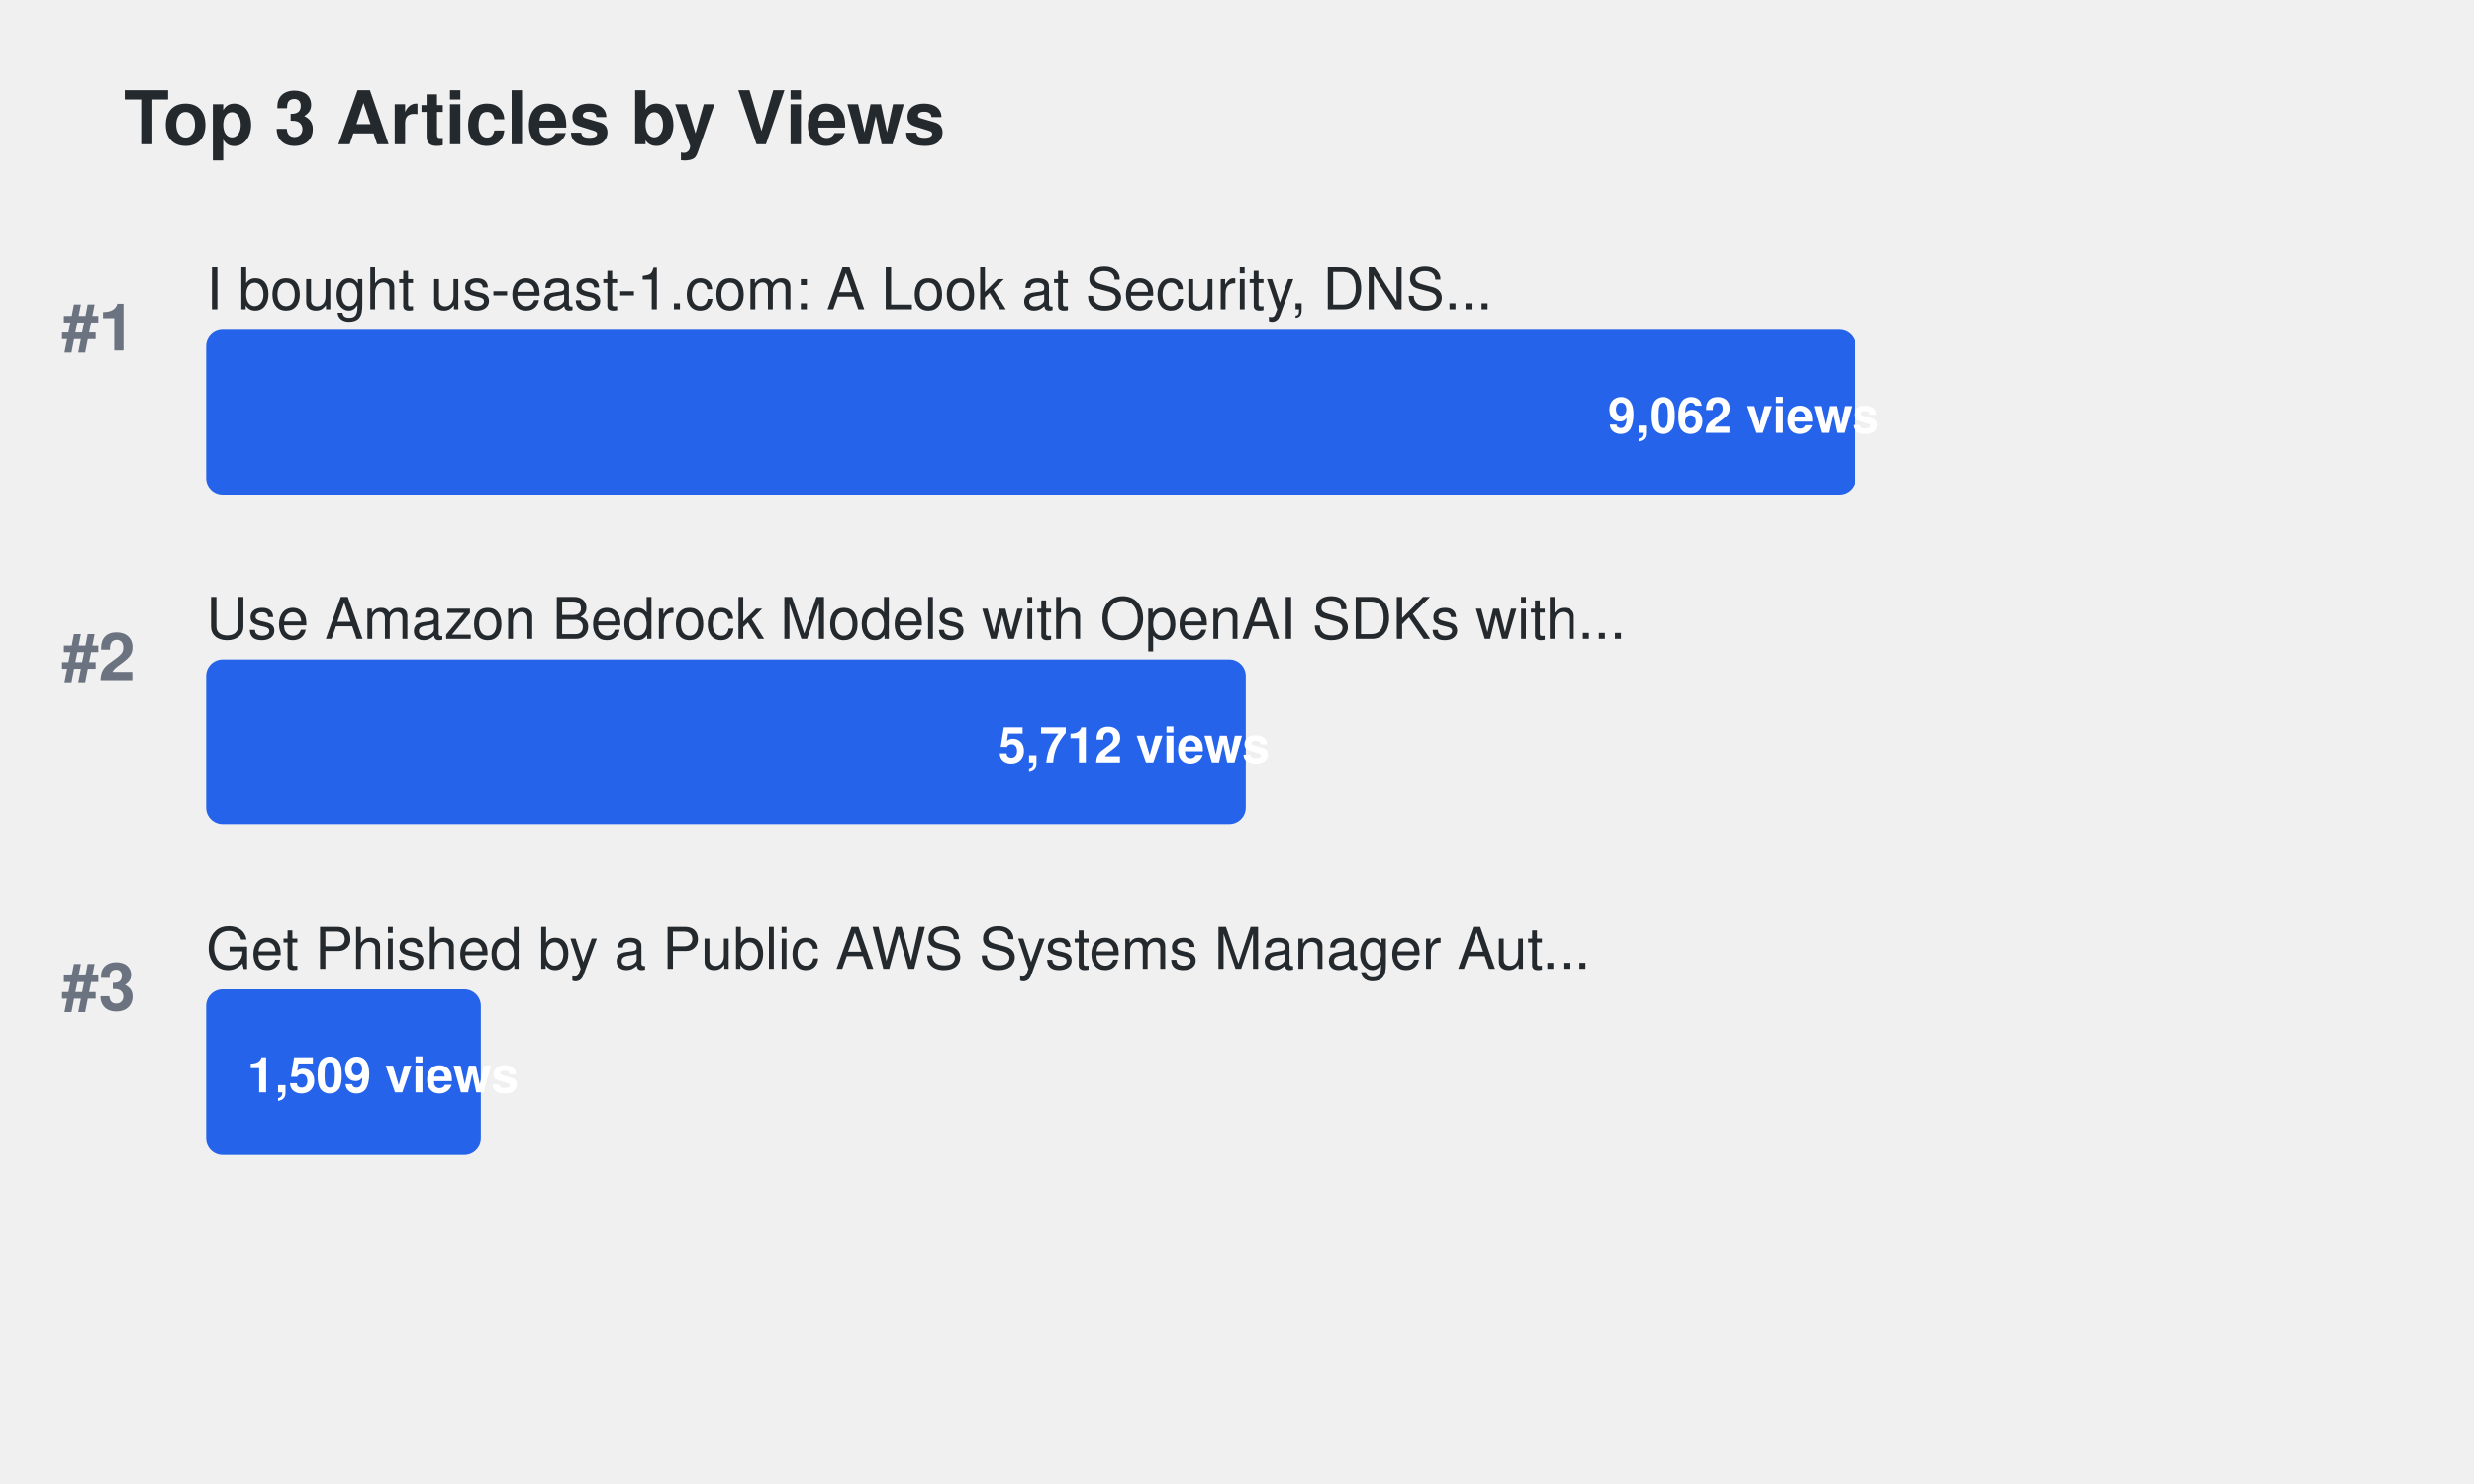
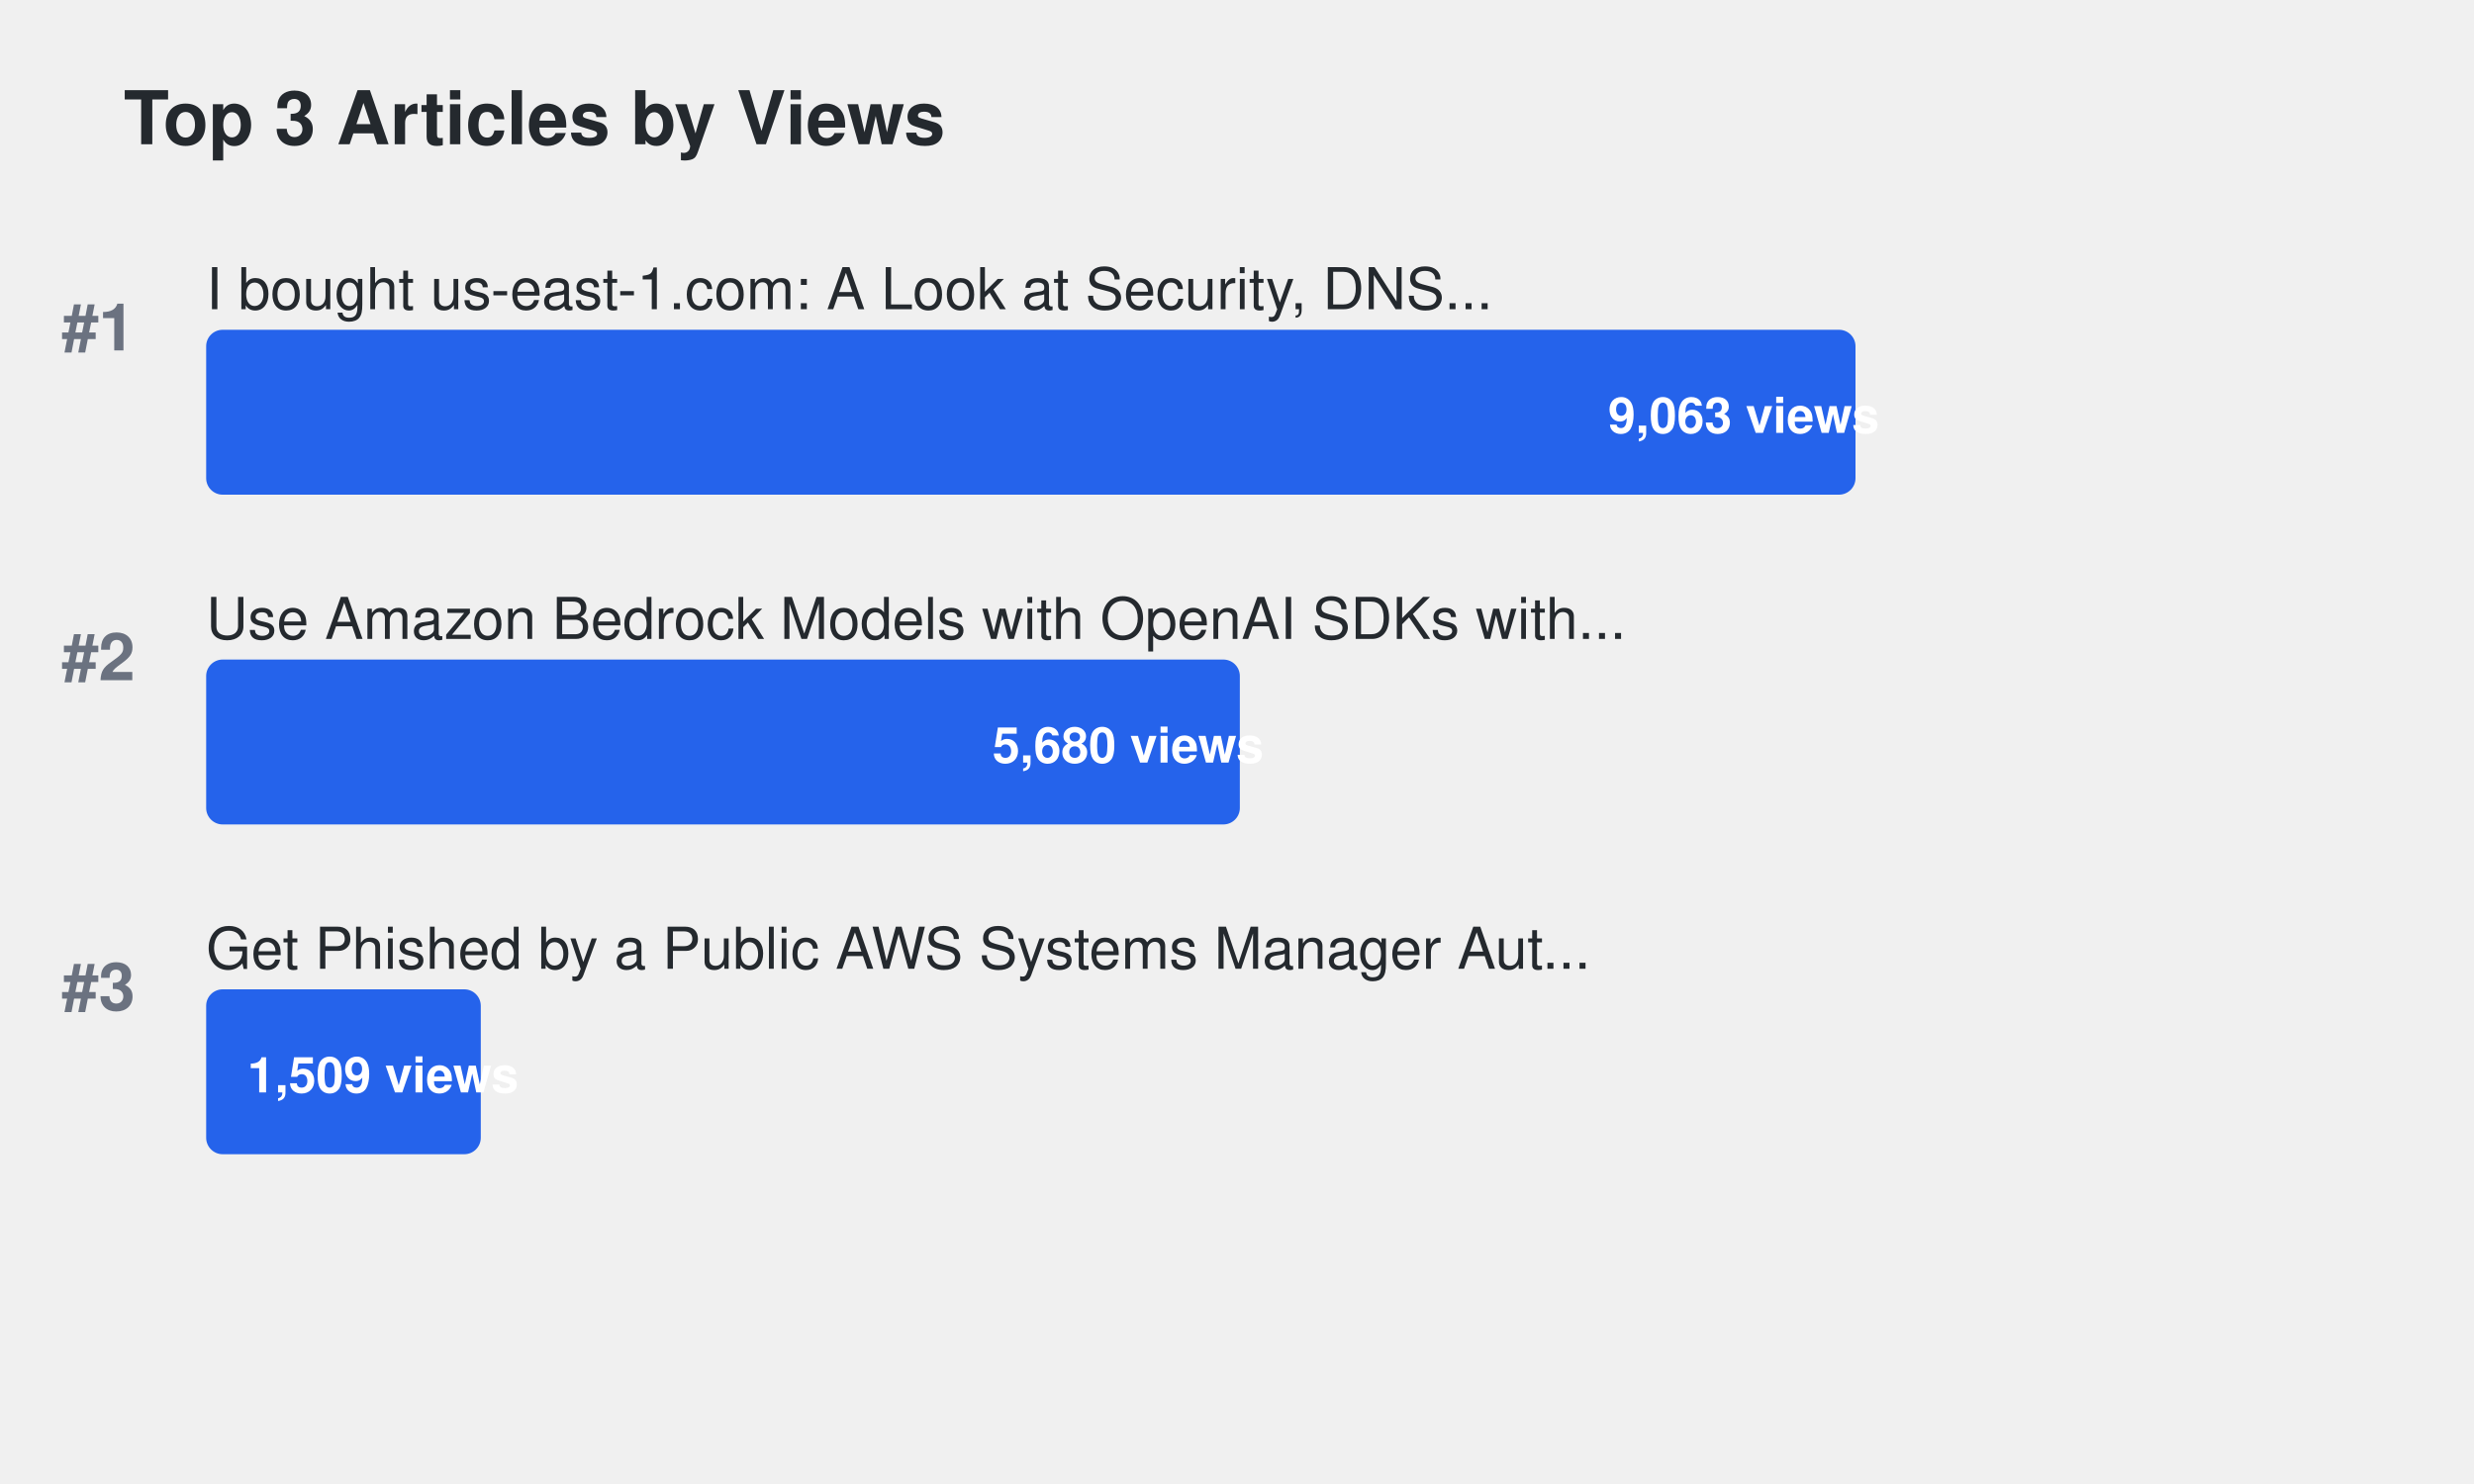
<svg xmlns="http://www.w3.org/2000/svg" width="600" height="360">
  <defs>
    <style>
.title { font-family: -apple-system, BlinkMacSystemFont, "Segoe UI", Helvetica, Arial, sans-serif; font-size: 18px; font-weight: 600; fill: #24292e; }
.article-title { font-family: -apple-system, BlinkMacSystemFont, "Segoe UI", Helvetica, Arial, sans-serif; font-size: 14px; font-weight: 500; fill: #24292e; }
.metric-value { font-family: -apple-system, BlinkMacSystemFont, "Segoe UI", Helvetica, Arial, sans-serif; font-size: 12px; font-weight: 600; fill: #ffffff; }
.rank { font-family: -apple-system, BlinkMacSystemFont, "Segoe UI", Helvetica, Arial, sans-serif; font-size: 16px; font-weight: 700; fill: #6b7280; }
.bar { rx: 4; ry: 4; }
.bar:hover { opacity: 0.8; cursor: pointer; }
a { text-decoration: none; }
a:hover .article-title { fill: #0969da; text-decoration: underline; }
a:hover .bar { opacity: 0.9; }
</style>
  </defs>
  <text x="30" y="35" class="title">Top 3 Articles by Views</text>
  <text x="15" y="85" class="rank">#1</text>
  <a href="https://dev.to/aws-builders/i-bought-us-east-1com-a-look-at-security-dns-traffic-and-protecting-aws-users-15ng" target="_blank">
    <text x="50" y="75" class="article-title">I bought us-east-1.com: A Look at Security, DNS...</text>
    <rect x="50" y="80" width="400.0" height="40" fill="#2563eb" class="bar">
</rect>
-     <text x="390.0" y="105" class="metric-value" fill="#ffffff">9,062 views</text>
+     <text x="390.0" y="105" class="metric-value" fill="#ffffff">9,063 views</text>
  </a>
  <text x="15" y="165" class="rank">#2</text>
  <a href="https://dev.to/aws-builders/use-amazon-bedrock-models-via-an-openai-api-compatible-serverless-endpoint-now-without-fixed-cost-5hf5" target="_blank">
    <text x="50" y="155" class="article-title">Use Amazon Bedrock Models with OpenAI SDKs with...</text>
-     <rect x="50" y="160" width="252.13" height="40" fill="#2563eb" class="bar">
+     <rect x="50" y="160" width="250.69" height="40" fill="#2563eb" class="bar">
</rect>
-     <text x="242.13" y="185" class="metric-value" fill="#ffffff">5,712 views</text>
+     <text x="240.69" y="185" class="metric-value" fill="#ffffff">5,680 views</text>
  </a>
  <text x="15" y="245" class="rank">#3</text>
  <a href="https://dev.to/aws-builders/get-phished-by-a-public-aws-systems-manager-automation-document-2die" target="_blank">
    <text x="50" y="235" class="article-title">Get Phished by a Public AWS Systems Manager Aut...</text>
-     <rect x="50" y="240" width="66.608" height="40" fill="#2563eb" class="bar">
+     <rect x="50" y="240" width="66.6" height="40" fill="#2563eb" class="bar">
</rect>
    <text x="60" y="265" class="metric-value" fill="#24292e">1,509 views</text>
  </a>
</svg>
